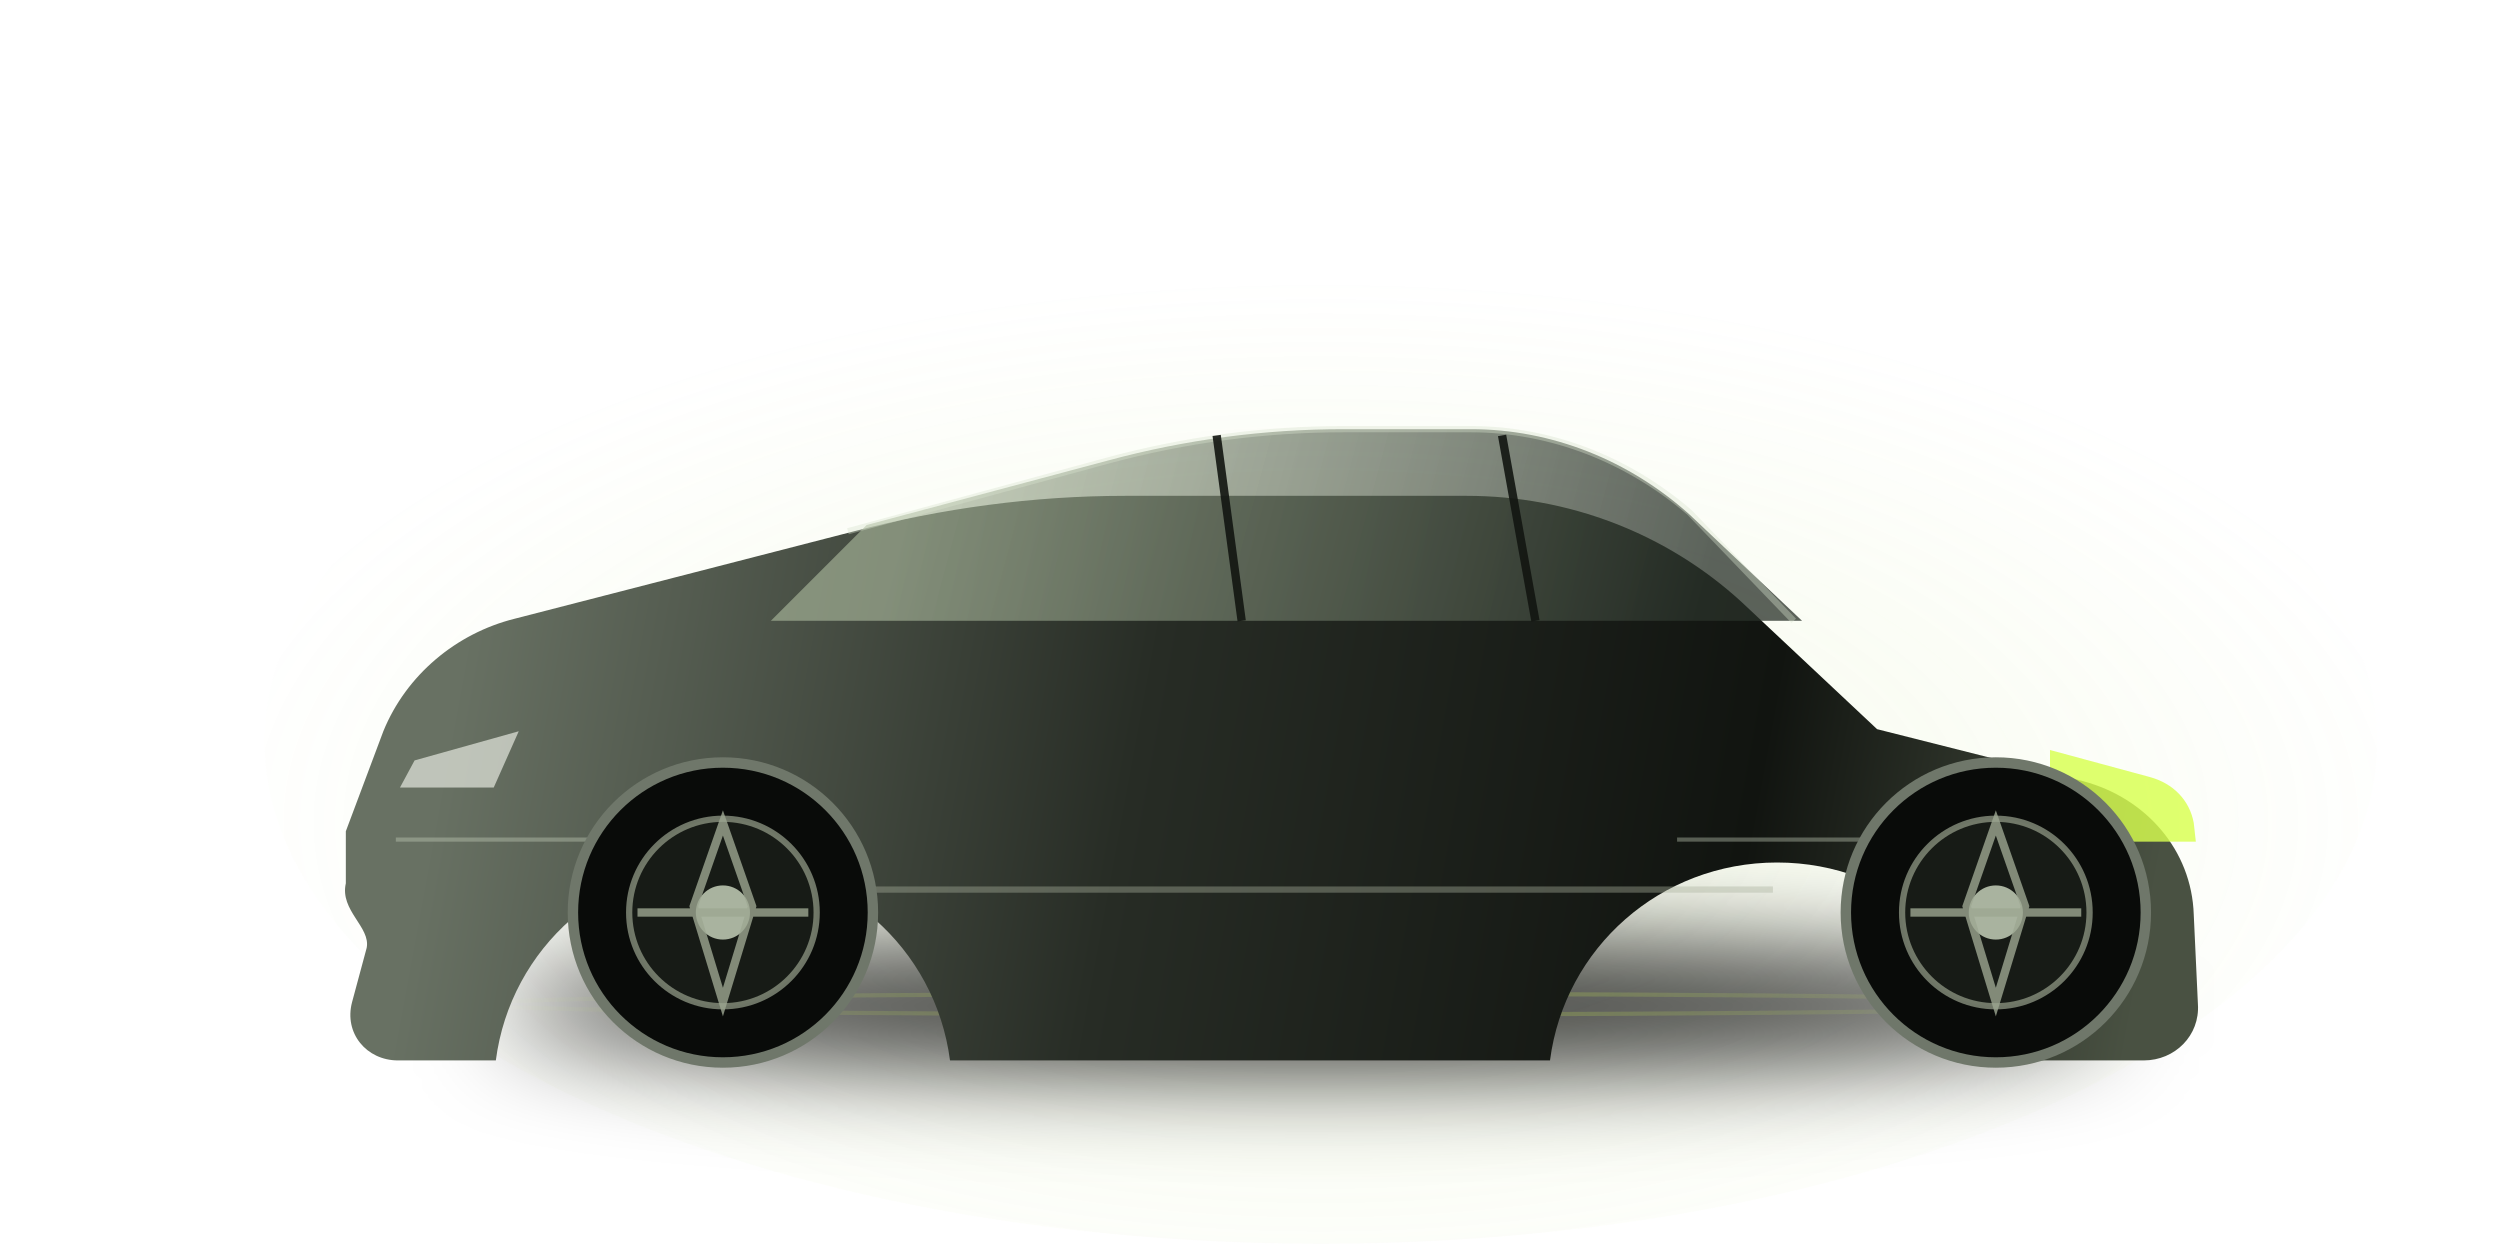
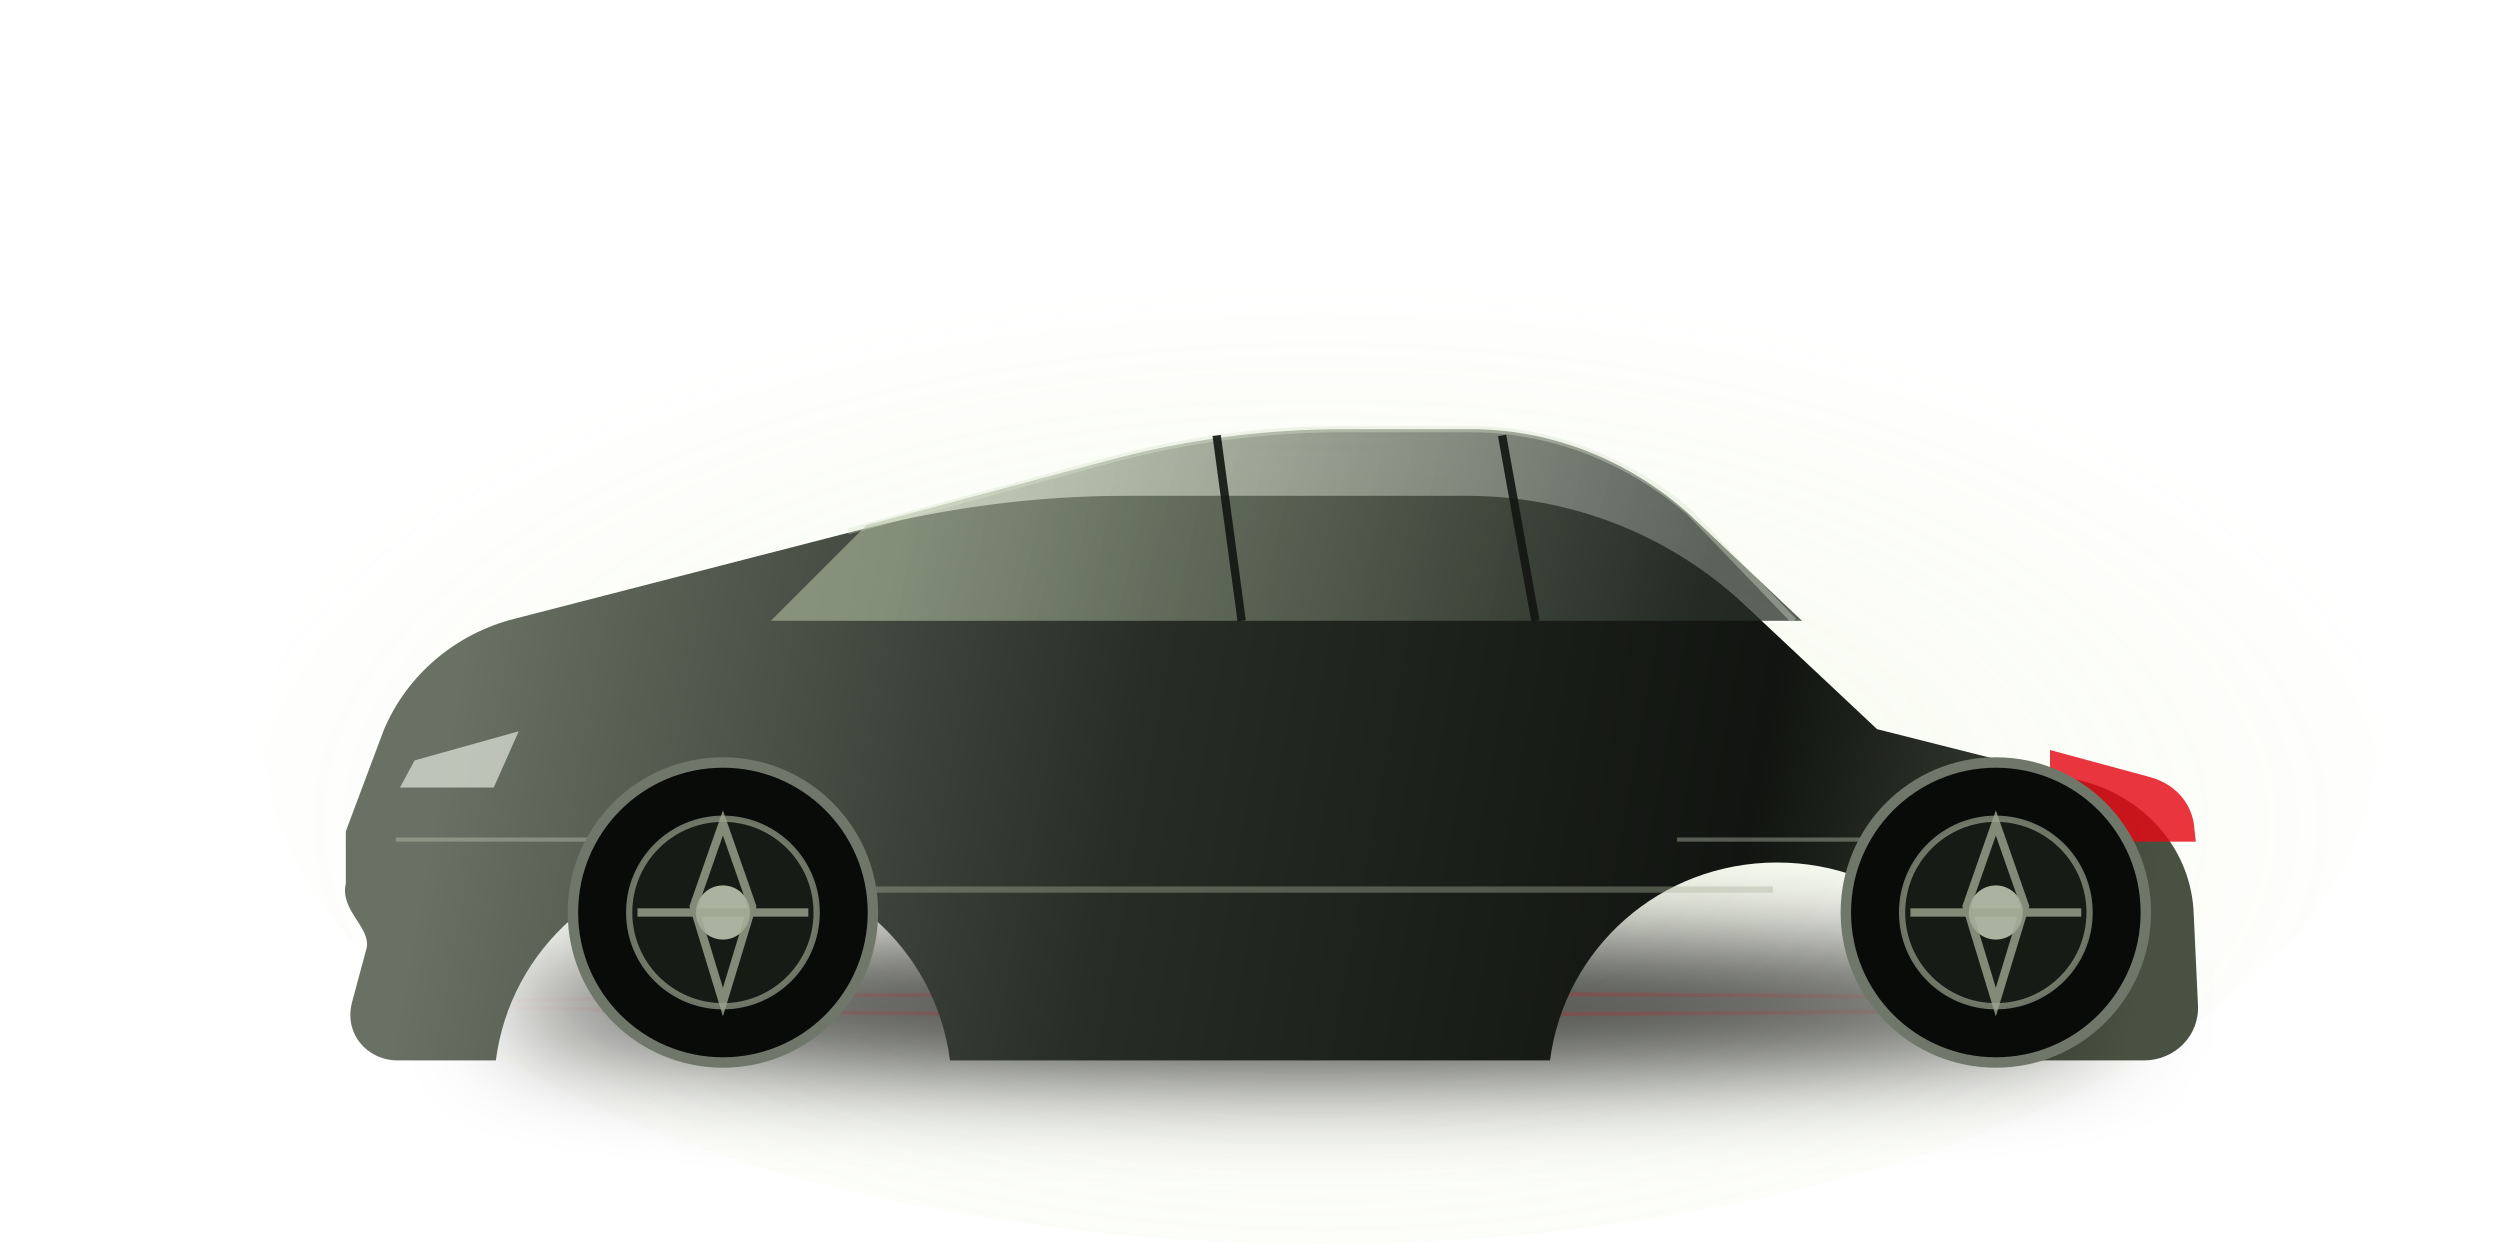
<svg xmlns="http://www.w3.org/2000/svg" viewBox="0 0 1200 600" fill="none">
  <defs>
    <radialGradient id="ambient" cx="50%" cy="58%" r="54%">
      <stop stop-color="#B8DC60" stop-opacity=".15" />
      <stop offset="1" stop-color="#B8DC60" stop-opacity="0" />
    </radialGradient>
    <linearGradient id="body" x1="224" x2="1030" y1="304" y2="452" gradientUnits="userSpaceOnUse">
      <stop stop-color="#687163" />
      <stop offset=".4" stop-color="#272C25" />
      <stop offset=".76" stop-color="#111410" />
      <stop offset="1" stop-color="#495142" />
    </linearGradient>
    <linearGradient id="glass" x1="437" x2="802" y1="244" y2="342" gradientUnits="userSpaceOnUse">
      <stop stop-color="#A7B59A" stop-opacity=".65" />
      <stop offset="1" stop-color="#293129" stop-opacity=".76" />
    </linearGradient>
    <linearGradient id="ground" x1="220" x2="1026" y1="482" y2="482" gradientUnits="userSpaceOnUse">
-       <stop stop-color="#D8FF4F" stop-opacity="0" />
-       <stop offset=".52" stop-color="#D8FF4F" stop-opacity=".26" />
-       <stop offset="1" stop-color="#D8FF4F" stop-opacity="0" />
+       <stop stop-color="#E50914" stop-opacity="0" />
+       <stop offset=".52" stop-color="#E50914" stop-opacity=".26" />
+       <stop offset="1" stop-color="#E50914" stop-opacity="0" />
    </linearGradient>
    <filter id="blur" width="1.3" height="2.8" x="-.15" y="-.9">
      <feGaussianBlur stdDeviation="24" />
    </filter>
  </defs>
  <ellipse cx="634" cy="356" fill="url(#ambient)" rx="507" ry="241" />
  <ellipse cx="627" cy="483" fill="#000" fill-opacity=".8" filter="url(#blur)" rx="387" ry="30" />
  <ellipse cx="626" cy="482" stroke="url(#ground)" stroke-width="2" rx="398" ry="5" />
  <path fill="url(#body)" d="m166 399 18-48c11-27 35-47 63-54l163-42c42-11 86-17 130-17h164c49 0 96 18 132 51l65 61 99 25c30 8 52 33 53 64l2 43c1 15-11 27-26 27h-67c-7-54-53-95-109-95s-102 41-109 95H456c-7-54-53-95-109-95s-102 41-109 95h-47c-15 0-26-13-22-28l7-26c2-10-13-18-10-31Z" />
  <path fill="url(#glass)" d="m416 252 116-31c37-10 75-15 113-15h61c39 0 76 15 105 41l54 51H370l46-46Z" />
  <path stroke="#D9E2CF" stroke-opacity=".38" stroke-width="3" d="m407 255 125-34c37-10 75-15 113-15h61c39 0 76 15 105 40l50 52" />
  <path stroke="#121611" stroke-opacity=".9" stroke-width="4" d="m584 209 12 89m125-89 16 89" />
  <path stroke="#C9D2BE" stroke-opacity=".38" stroke-width="2" d="M190 403h163m452 0h143" />
-   <path fill="#D8FF4F" fill-opacity=".82" d="m984 360 48 13c11 3 19 11 21 22l1 9h-70v-44Z" />
+   <path fill="#E50914" fill-opacity=".82" d="m984 360 48 13c11 3 19 11 21 22l1 9h-70v-44Z" />
  <path fill="#EEF1E8" fill-opacity=".65" d="m199 365 50-14-12 27h-45l7-13Z" />
  <path stroke="#AAB29D" stroke-opacity=".4" stroke-width="3" d="M300 427h551" />
  <circle cx="347" cy="438" r="72" fill="#090B09" stroke="#6F776A" stroke-width="5" />
  <circle cx="347" cy="438" r="45" fill="#171B16" stroke="#87907D" stroke-opacity=".8" stroke-width="3" />
  <circle cx="347" cy="438" r="13" fill="#A9B39F" />
  <path stroke="#9CA691" stroke-opacity=".8" stroke-width="4" d="m347 395 14 40-14 46-14-46 14-40Zm-41 43h82" />
  <circle cx="958" cy="438" r="72" fill="#090B09" stroke="#6F776A" stroke-width="5" />
  <circle cx="958" cy="438" r="45" fill="#171B16" stroke="#87907D" stroke-opacity=".8" stroke-width="3" />
  <circle cx="958" cy="438" r="13" fill="#A9B39F" />
  <path stroke="#9CA691" stroke-opacity=".8" stroke-width="4" d="m958 395 14 40-14 46-14-46 14-40Zm-41 43h82" />
</svg>
